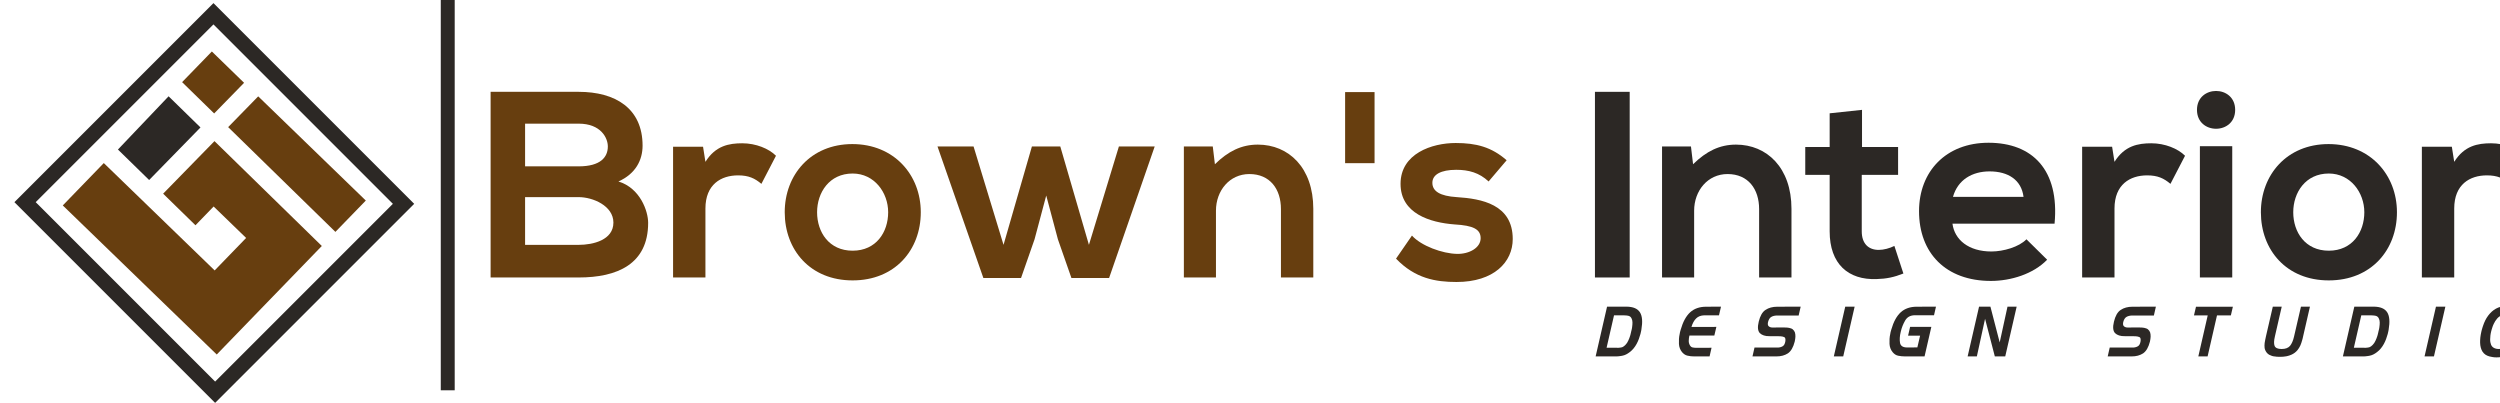
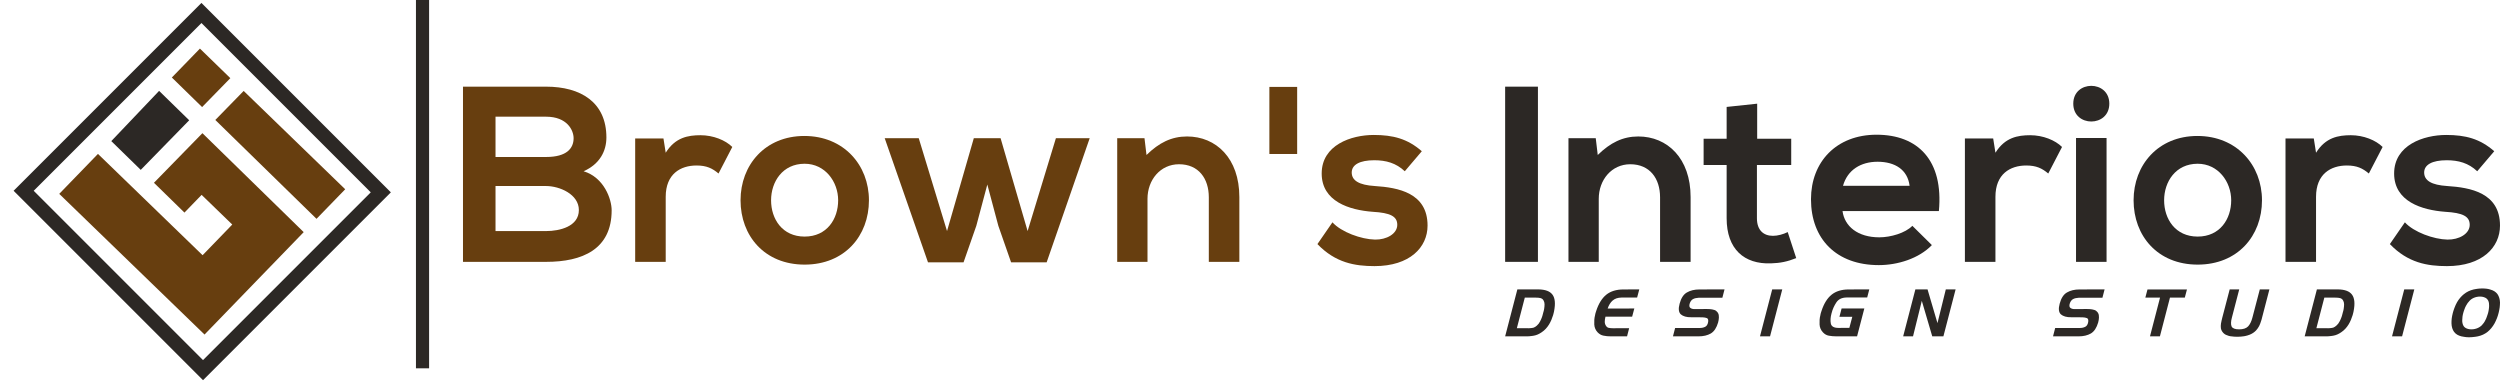
- <svg xmlns="http://www.w3.org/2000/svg" version="1.1" id="svg2" width="912" height="146.969" viewBox="0 0 912 146.969">
+ <svg xmlns="http://www.w3.org/2000/svg" version="1.1" id="svg2" width="966.414" height="146.969" viewBox="0 0 966.414 146.969">
  <defs id="defs6">
    <clipPath clipPathUnits="userSpaceOnUse" id="clipPath18">
      <path d="M 0,1080 H 1367.154 V 0 H 0 Z" id="path16" />
    </clipPath>
  </defs>
  <g id="g8" transform="matrix(1.333333,0,0,-1.333333,-428.2296,798.4426)">
    <g id="g12">
      <g id="g14" clip-path="url(#clipPath18)">
        <g id="g20" transform="translate(464.8359,531.8389)">
          <path d="m 0,0 h 14.658 c 3.919,0 9.506,1.306 9.506,6.095 0,4.572 -5.587,6.966 -9.506,6.966 H 0 Z m 0,21.479 h 14.658 c 6.023,0 7.982,2.54 7.982,5.442 0,2.322 -1.887,6.241 -7.982,6.241 H 0 Z m 32.146,5.66 c 0,-3.918 -1.886,-7.692 -6.604,-9.796 5.951,-1.815 8.128,-8.128 8.128,-11.321 0,-11.32 -8.49,-14.948 -19.012,-14.948 H -9.433 v 50.795 h 24.091 c 10.014,0 17.488,-4.498 17.488,-14.73" style="fill:#673e0f;fill-opacity:1;fill-rule:nonzero;stroke:none" id="path22" />
        </g>
        <g id="g24" transform="translate(513.5254,558.6875)">
          <path d="M 0,0 0.653,-4.136 C 3.41,0.29 7.111,0.943 10.74,0.943 c 3.7,0 7.256,-1.451 9.215,-3.41 l -3.991,-7.692 c -1.814,1.524 -3.483,2.322 -6.385,2.322 -4.644,0 -8.926,-2.468 -8.926,-9.071 V -35.774 H -8.2 V 0 Z" style="fill:#673e0f;fill-opacity:1;fill-rule:nonzero;stroke:none" id="path26" />
        </g>
        <g id="g28" transform="translate(544.7266,540.7637)">
          <path d="m 0,0 c 0,-5.442 3.266,-10.522 9.724,-10.522 6.458,0 9.723,5.08 9.723,10.522 0,5.37 -3.773,10.594 -9.723,10.594 C 3.338,10.594 0,5.37 0,0 m 28.373,0 c 0,-10.305 -7.039,-18.649 -18.649,-18.649 -11.611,0 -18.577,8.344 -18.577,18.649 0,10.232 7.111,18.649 18.504,18.649 11.392,0 18.722,-8.417 18.722,-18.649" style="fill:#673e0f;fill-opacity:1;fill-rule:nonzero;stroke:none" id="path30" />
        </g>
        <g id="g32" transform="translate(611.2671,558.7603)">
          <path d="M 0,0 7.836,-26.921 16.037,0 h 9.796 L 13.352,-35.993 H 3.047 l -3.7,10.595 -3.193,11.973 -3.193,-11.973 -3.701,-10.595 H -21.044 L -33.598,0 h 9.869 l 8.2,-26.921 L -7.765,0 Z" style="fill:#673e0f;fill-opacity:1;fill-rule:nonzero;stroke:none" id="path34" />
        </g>
        <g id="g36" transform="translate(671.6377,522.9131)">
          <path d="m 0,0 v 18.721 c 0,5.443 -2.975,9.579 -8.635,9.579 -5.442,0 -9.143,-4.571 -9.143,-10.014 V 0 h -8.781 v 35.847 h 7.91 l 0.581,-4.862 c 3.628,3.556 7.256,5.369 11.755,5.369 8.417,0 15.166,-6.312 15.166,-17.56 L 8.853,0 Z" style="fill:#673e0f;fill-opacity:1;fill-rule:nonzero;stroke:none" id="path38" />
        </g>
        <path d="m 697.251,554.188 h -8.055 v 19.448 h 8.055 z" style="fill:#673e0f;fill-opacity:1;fill-rule:nonzero;stroke:none" id="path40" />
        <g id="g42" transform="translate(728.4531,549.1816)">
          <path d="m 0,0 c -2.54,2.395 -5.442,3.192 -8.853,3.192 -4.209,0 -6.531,-1.305 -6.531,-3.555 0,-2.323 2.105,-3.628 6.676,-3.919 6.749,-0.435 15.311,-1.959 15.311,-11.465 0,-6.313 -5.151,-11.756 -15.383,-11.756 -5.66,0 -11.321,0.943 -16.545,6.387 l 4.354,6.312 c 2.539,-2.83 8.345,-4.934 12.336,-5.007 3.338,-0.072 6.458,1.669 6.458,4.282 0,2.466 -2.032,3.483 -7.111,3.773 -6.749,0.508 -14.803,2.976 -14.803,11.103 0,8.272 8.562,11.175 15.093,11.175 5.588,0 9.796,-1.089 13.933,-4.717 z" style="fill:#673e0f;fill-opacity:1;fill-rule:nonzero;stroke:none" id="path44" />
        </g>
        <path d="m 757.549,573.708 h 9.506 v -50.795 h -9.506 z" style="fill:#2c2825;fill-opacity:1;fill-rule:nonzero;stroke:none" id="path46" />
        <g id="g48" transform="translate(802.4668,522.9131)">
          <path d="m 0,0 v 18.721 c 0,5.443 -2.975,9.579 -8.636,9.579 -5.442,0 -9.142,-4.571 -9.142,-10.014 V 0 h -8.781 v 35.847 h 7.91 l 0.58,-4.862 c 3.628,3.556 7.257,5.369 11.756,5.369 8.417,0 15.166,-6.312 15.166,-17.56 L 8.853,0 Z" style="fill:#2c2825;fill-opacity:1;fill-rule:nonzero;stroke:none" id="path50" />
        </g>
        <g id="g52" transform="translate(830.6206,568.7739)">
          <path d="m 0,0 v -10.159 h 9.869 v -7.619 h -9.942 v -15.457 c 0,-3.411 1.887,-5.08 4.644,-5.08 1.379,0 2.975,0.437 4.282,1.089 l 2.467,-7.547 c -2.54,-1.016 -4.644,-1.45 -7.329,-1.523 -7.764,-0.29 -12.844,4.135 -12.844,13.061 v 15.457 h -6.676 v 7.619 h 6.676 v 9.216 z" style="fill:#2c2825;fill-opacity:1;fill-rule:nonzero;stroke:none" id="path54" />
        </g>
        <g id="g56" transform="translate(874.8101,544.9727)">
          <path d="m 0,0 c -0.58,4.644 -4.208,6.966 -9.288,6.966 -4.789,0 -8.708,-2.322 -10.014,-6.966 z m -19.447,-7.329 c 0.58,-4.426 4.426,-7.619 10.667,-7.619 3.265,0 7.547,1.233 9.579,3.338 l 5.659,-5.588 c -3.772,-3.918 -9.941,-5.805 -15.383,-5.805 -12.336,0 -19.665,7.619 -19.665,19.085 0,10.884 7.401,18.721 19.011,18.721 11.974,0 19.448,-7.402 18.07,-22.132 z" style="fill:#2c2825;fill-opacity:1;fill-rule:nonzero;stroke:none" id="path58" />
        </g>
        <g id="g60" transform="translate(899.0454,558.6875)">
          <path d="m 0,0 0.653,-4.136 c 2.758,4.426 6.459,5.079 10.087,5.079 3.7,0 7.256,-1.451 9.215,-3.41 l -3.991,-7.692 c -1.814,1.524 -3.483,2.322 -6.385,2.322 -4.644,0 -8.926,-2.468 -8.926,-9.071 V -35.774 H -8.2 V 0 Z" style="fill:#2c2825;fill-opacity:1;fill-rule:nonzero;stroke:none" id="path62" />
        </g>
        <path d="m 923.062,522.913 h 8.853 v 35.919 h -8.853 z m 9.652,45.861 c 0,-6.894 -10.449,-6.894 -10.449,0 0,6.893 10.449,6.893 10.449,0" style="fill:#2c2825;fill-opacity:1;fill-rule:nonzero;stroke:none" id="path64" />
        <g id="g66" transform="translate(948.604,540.7637)">
          <path d="m 0,0 c 0,-5.442 3.266,-10.522 9.724,-10.522 6.458,0 9.724,5.08 9.724,10.522 0,5.37 -3.774,10.594 -9.724,10.594 C 3.338,10.594 0,5.37 0,0 m 28.373,0 c 0,-10.305 -7.039,-18.649 -18.649,-18.649 -11.611,0 -18.577,8.344 -18.577,18.649 0,10.232 7.111,18.649 18.504,18.649 11.392,0 18.722,-8.417 18.722,-18.649" style="fill:#2c2825;fill-opacity:1;fill-rule:nonzero;stroke:none" id="path68" />
        </g>
        <g id="g70" transform="translate(991.9951,558.6875)">
          <path d="M 0,0 0.653,-4.136 C 3.41,0.29 7.112,0.943 10.74,0.943 c 3.7,0 7.256,-1.451 9.215,-3.41 l -3.991,-7.692 c -1.814,1.524 -3.483,2.322 -6.385,2.322 -4.644,0 -8.926,-2.468 -8.926,-9.071 V -35.774 H -8.2 V 0 Z" style="fill:#2c2825;fill-opacity:1;fill-rule:nonzero;stroke:none" id="path72" />
        </g>
+         <g id="g74" transform="translate(1039.379,549.1816)">
+           <path d="m 0,0 c -2.54,2.395 -5.442,3.192 -8.853,3.192 -4.209,0 -6.531,-1.305 -6.531,-3.555 0,-2.323 2.105,-3.628 6.676,-3.919 6.748,-0.435 15.312,-1.959 15.312,-11.465 0,-6.313 -5.153,-11.756 -15.384,-11.756 -5.66,0 -11.321,0.943 -16.545,6.387 l 4.353,6.312 c 2.54,-2.83 8.345,-4.934 12.336,-5.007 3.339,-0.072 6.459,1.669 6.459,4.282 0,2.466 -2.032,3.483 -7.111,3.773 -6.749,0.508 -14.804,2.976 -14.804,11.103 0,8.272 8.564,11.175 15.094,11.175 5.588,0 9.796,-1.089 13.933,-4.717 z" style="fill:#2c2825;fill-opacity:1;fill-rule:nonzero;stroke:none" id="path76" />
+         </g>
        <path d="m 445.578,598.832 h -3.811 V 492.048 h 3.811 z" style="fill:#2c2825;fill-opacity:1;fill-rule:nonzero;stroke:none" id="path78" />
        <g id="g80" transform="translate(412.9365,535.3877)">
          <path d="m 0,0 8.321,8.573 -29.44,28.507 -8.222,-8.417 z" style="fill:#673e0f;fill-opacity:1;fill-rule:nonzero;stroke:none" id="path82" />
        </g>
        <g id="g84" transform="translate(367.2998,572.4849)">
          <path d="m 0,0 -13.861,-14.563 8.538,-8.341 14.048,14.381 z" style="fill:#2c2825;fill-opacity:1;fill-rule:nonzero;stroke:none" id="path86" />
        </g>
        <g id="g88" transform="translate(365.8066,545.8398)">
          <path d="m 0,0 1.116,-1.09 7.729,-7.551 4.972,5.136 8.887,-8.605 -8.605,-8.888 -8.326,8.062 -0.561,0.543 -9.323,9.028 -2.464,2.386 -1.917,1.856 -7.743,7.498 -11.222,-11.589 7.744,-7.498 1.917,-1.856 1.642,-1.59 L 14.665,-44 43.416,-14.308 14.048,14.381 Z" style="fill:#673e0f;fill-opacity:1;fill-rule:nonzero;stroke:none" id="path90" />
        </g>
        <g id="g92" transform="translate(387.9546,576.1743)">
          <path d="m 0,0 -8.818,8.572 -8.141,-8.387 8.77,-8.568 z" style="fill:#673e0f;fill-opacity:1;fill-rule:nonzero;stroke:none" id="path94" />
        </g>
        <g id="g96" transform="translate(428.666,543.0654)">
          <path d="M 0,0 -48.634,-48.635 -97.725,0.456 -49.09,49.09 Z M -49.09,54.916 -103.55,0.456 -48.634,-54.46 5.826,0 Z" style="fill:#2c2825;fill-opacity:1;fill-rule:nonzero;stroke:none" id="path98" />
        </g>
        <g id="g100" transform="translate(327.2812,554.2559)">
          <path d="M 0,0 H -6.109" style="fill:#5c1916;fill-opacity:1;fill-rule:nonzero;stroke:none" id="path102" />
        </g>
-         <g transform="translate(89.58,0) scale(0.882,1)">
-           <g id="g104" transform="translate(763.2529,512.5596)">
-             <path d="m 0,0 -2.307,-8.874 h 3.23 C 0.935,-8.887 0.948,-8.893 0.96,-8.893 h 0.037 0.027 0.028 0.037 c 0.098,0 0.197,0.003 0.296,0.009 0.098,0.007 0.202,0.016 0.313,0.031 0.098,0 0.197,0.009 0.296,0.028 0.098,0.017 0.196,0.033 0.294,0.046 0.049,0.014 0.1,0.027 0.149,0.039 0.049,0.012 0.104,0.024 0.167,0.037 0.146,0.063 0.296,0.143 0.451,0.238 0.153,0.094 0.299,0.204 0.434,0.332 0.196,0.178 0.371,0.363 0.526,0.559 0.153,0.195 0.285,0.406 0.397,0.636 0.111,0.212 0.218,0.436 0.322,0.662 0.105,0.228 0.195,0.455 0.269,0.683 0.012,0.037 0.02,0.071 0.026,0.095 0.007,0.024 0.015,0.058 0.029,0.095 0.024,0.064 0.046,0.125 0.064,0.189 0.019,0.064 0.034,0.128 0.045,0.19 0.026,0.1 0.054,0.201 0.084,0.295 0.031,0.095 0.052,0.186 0.065,0.275 0.024,0.1 0.052,0.198 0.083,0.293 0.03,0.095 0.059,0.192 0.084,0.293 0.023,0.101 0.049,0.208 0.073,0.314 0.025,0.108 0.043,0.211 0.056,0.312 0.035,0.217 0.064,0.433 0.082,0.656 0.019,0.22 0.028,0.437 0.028,0.653 0,0.214 -0.028,0.415 -0.083,0.608 -0.056,0.189 -0.133,0.366 -0.231,0.531 -0.099,0.174 -0.221,0.315 -0.369,0.415 -0.148,0.102 -0.314,0.178 -0.498,0.23 -0.185,0.036 -0.369,0.067 -0.555,0.094 -0.184,0.025 -0.38,0.036 -0.59,0.036 H 3.359 3.331 3.305 3.268 3.23 V 0 Z M 3.914,2.372 C 4.922,2.359 5.768,2.226 6.451,1.972 7.133,1.719 7.659,1.34 8.029,0.837 8.398,0.33 8.619,-0.317 8.693,-1.108 8.768,-1.898 8.699,-2.83 8.49,-3.904 8.478,-3.993 8.46,-4.085 8.435,-4.18 8.411,-4.273 8.386,-4.371 8.362,-4.476 8.349,-4.524 8.337,-4.576 8.325,-4.625 8.312,-4.677 8.3,-4.72 8.288,-4.759 8.274,-4.808 8.263,-4.86 8.25,-4.909 8.239,-4.961 8.226,-5.013 8.213,-5.062 8.066,-5.528 7.897,-5.992 7.707,-6.457 7.515,-6.918 7.285,-7.369 7.015,-7.812 6.743,-8.255 6.432,-8.664 6.082,-9.042 5.731,-9.424 5.328,-9.766 4.874,-10.068 4.503,-10.321 4.135,-10.529 3.765,-10.693 3.396,-10.858 3.027,-10.972 2.658,-11.036 2.535,-11.061 2.412,-11.081 2.288,-11.1 2.167,-11.121 2.043,-11.137 1.92,-11.148 1.673,-11.186 1.431,-11.213 1.19,-11.225 0.951,-11.237 0.702,-11.243 0.443,-11.243 H -5.704 L -2.16,2.372 Z" style="fill:#2c2825;fill-opacity:1;fill-rule:nonzero;stroke:none" id="path106" />
-           </g>
-           <g id="g108" transform="translate(789.832,512.334)">
-             <path d="m 0,0 c -0.419,-0.141 -0.788,-0.349 -1.107,-0.626 -0.321,-0.278 -0.601,-0.61 -0.84,-0.995 -0.24,-0.388 -0.447,-0.834 -0.619,-1.337 L 5.169,-2.94 4.54,-5.309 h -7.733 c -0.062,-0.241 -0.112,-0.479 -0.147,-0.712 -0.037,-0.235 -0.056,-0.458 -0.056,-0.674 -0.013,-0.226 0.01,-0.443 0.065,-0.644 0.055,-0.202 0.138,-0.39 0.249,-0.568 0.099,-0.165 0.214,-0.305 0.351,-0.418 0.135,-0.113 0.294,-0.19 0.48,-0.229 0.184,-0.037 0.377,-0.064 0.581,-0.083 0.203,-0.021 0.402,-0.03 0.6,-0.03 h 0.036 0.037 0.028 0.028 0.036 l 4.577,0.019 -0.609,-2.37 h -4.705 c -0.382,0 -0.752,0.015 -1.108,0.049 -0.357,0.031 -0.702,0.082 -1.034,0.158 -0.332,0.065 -0.636,0.178 -0.913,0.343 -0.278,0.164 -0.539,0.372 -0.784,0.625 -0.284,0.303 -0.508,0.645 -0.675,1.027 -0.166,0.378 -0.261,0.787 -0.285,1.23 -0.025,0.442 -0.022,0.894 0.009,1.355 0.03,0.464 0.107,0.928 0.23,1.395 0.012,0.049 0.021,0.101 0.029,0.152 0.006,0.049 0.014,0.102 0.026,0.151 0.012,0.039 0.025,0.082 0.037,0.134 0.012,0.048 0.026,0.1 0.038,0.149 0.011,0.052 0.028,0.101 0.046,0.144 0.017,0.045 0.034,0.091 0.046,0.143 0.012,0.049 0.028,0.098 0.046,0.141 0.019,0.046 0.034,0.092 0.046,0.143 0.345,1.075 0.763,2.006 1.255,2.796 0.492,0.791 1.052,1.439 1.679,1.945 0.629,0.503 1.353,0.882 2.178,1.135 0.825,0.254 1.741,0.382 2.751,0.382 L 6.608,2.598 5.98,0.226 H 1.402 C 0.885,0.214 0.419,0.137 0,0" style="fill:#2c2825;fill-opacity:1;fill-rule:nonzero;stroke:none" id="path110" />
-           </g>
-           <g id="g112" transform="translate(813.6411,512.5049)">
-             <path d="m 0,0 c -0.308,-0.013 -0.6,-0.052 -0.876,-0.116 -0.277,-0.062 -0.533,-0.155 -0.767,-0.284 -0.233,-0.125 -0.431,-0.305 -0.59,-0.54 -0.161,-0.233 -0.29,-0.523 -0.388,-0.862 -0.062,-0.265 -0.077,-0.494 -0.046,-0.683 0.031,-0.19 0.12,-0.342 0.268,-0.455 0.147,-0.113 0.316,-0.199 0.507,-0.256 0.191,-0.059 0.403,-0.086 0.637,-0.086 l 3.71,0.018 C 2.517,-3.275 2.581,-3.282 2.649,-3.282 H 2.861 2.972 3.083 C 3.12,-3.294 3.156,-3.3 3.193,-3.3 H 3.304 C 3.512,-3.313 3.719,-3.337 3.922,-3.377 4.126,-3.413 4.325,-3.465 4.522,-3.529 4.707,-3.578 4.879,-3.66 5.04,-3.773 5.199,-3.89 5.34,-4.021 5.463,-4.174 5.575,-4.311 5.664,-4.467 5.73,-4.638 5.799,-4.809 5.839,-4.988 5.851,-5.178 5.876,-5.379 5.885,-5.577 5.879,-5.776 5.872,-5.972 5.851,-6.176 5.813,-6.393 5.802,-6.43 5.793,-6.463 5.787,-6.496 5.779,-6.527 5.776,-6.555 5.776,-6.582 5.776,-6.618 5.773,-6.652 5.768,-6.686 5.762,-6.717 5.753,-6.744 5.741,-6.771 5.728,-6.796 5.719,-6.823 5.713,-6.856 5.707,-6.888 5.704,-6.915 5.704,-6.942 5.69,-6.979 5.682,-7.016 5.675,-7.046 5.669,-7.076 5.667,-7.107 5.667,-7.132 5.432,-7.929 5.141,-8.591 4.79,-9.122 4.439,-9.653 4.023,-10.063 3.543,-10.355 3.052,-10.633 2.511,-10.841 1.919,-10.981 1.33,-11.118 0.684,-11.188 -0.018,-11.188 h -7.42 l 0.627,2.426 h 6.978 c 0.307,-0.011 0.6,0.006 0.876,0.058 0.276,0.049 0.538,0.132 0.785,0.245 0.246,0.104 0.448,0.277 0.609,0.522 0.159,0.247 0.27,0.558 0.331,0.94 0.037,0.29 0.028,0.528 -0.027,0.711 -0.055,0.183 -0.169,0.311 -0.342,0.388 -0.16,0.064 -0.347,0.113 -0.563,0.153 -0.215,0.036 -0.445,0.06 -0.692,0.076 l -3.267,0.018 c -0.688,-0.012 -1.285,0.052 -1.791,0.199 -0.503,0.146 -0.916,0.356 -1.236,0.635 -0.319,0.29 -0.511,0.696 -0.572,1.214 -0.062,0.516 0.012,1.155 0.222,1.915 0.209,0.784 0.488,1.447 0.839,1.99 0.351,0.544 0.773,0.956 1.265,1.233 0.491,0.29 1.04,0.51 1.643,0.653 0.603,0.147 1.261,0.22 1.974,0.22 L 7.512,2.427 6.885,0 Z" style="fill:#2c2825;fill-opacity:1;fill-rule:nonzero;stroke:none" id="path114" />
-           </g>
-           <g id="g116" transform="translate(831.4346,501.3164)">
-             <path d="M 0,0 3.543,13.615 H 6.46 L 2.917,0 Z" style="fill:#2c2825;fill-opacity:1;fill-rule:nonzero;stroke:none" id="path118" />
-           </g>
-           <g id="g120" transform="translate(855.0967,509.3936)">
-             <path d="M 0,0 H 6.589 L 4.485,-8.077 h -5.999 c -0.382,0 -0.757,0.014 -1.126,0.049 -0.369,0.03 -0.719,0.076 -1.052,0.14 -0.345,0.064 -0.659,0.177 -0.941,0.342 -0.284,0.165 -0.548,0.378 -0.793,0.644 -0.284,0.302 -0.508,0.644 -0.675,1.026 -0.166,0.378 -0.261,0.787 -0.285,1.23 -0.025,0.443 -0.022,0.894 0.009,1.355 0.03,0.465 0.107,0.929 0.231,1.395 0.011,0.049 0.02,0.101 0.027,0.153 0.007,0.049 0.015,0.101 0.027,0.15 0.012,0.039 0.026,0.082 0.037,0.134 0.013,0.049 0.026,0.101 0.037,0.149 0.013,0.052 0.029,0.101 0.047,0.144 0.017,0.046 0.034,0.092 0.046,0.144 0.011,0.048 0.028,0.097 0.046,0.14 0.019,0.046 0.034,0.092 0.046,0.144 0.345,1.074 0.764,2.006 1.255,2.796 0.492,0.791 1.052,1.438 1.679,1.945 0.628,0.503 1.354,0.882 2.178,1.135 0.825,0.254 1.742,0.382 2.75,0.382 l 6,0.018 -0.609,-2.35 h -6 C 0.744,3.172 0.164,3.05 -0.324,2.815 -0.81,2.583 -1.212,2.226 -1.532,1.746 -1.839,1.276 -2.111,0.785 -2.345,0.266 -2.578,-0.253 -2.762,-0.79 -2.899,-1.346 -2.911,-1.358 -2.917,-1.37 -2.917,-1.383 v -0.021 c -0.16,-0.58 -0.255,-1.117 -0.285,-1.612 -0.031,-0.491 -0.005,-0.946 0.082,-1.365 0.086,-0.415 0.315,-0.729 0.683,-0.936 0.37,-0.211 0.886,-0.315 1.551,-0.315 l 3.137,0.019 0.85,3.205 h -3.729 z" style="fill:#2c2825;fill-opacity:1;fill-rule:nonzero;stroke:none" id="path122" />
-           </g>
-           <g id="g124" transform="translate(880.0127,514.9316)">
-             <path d="M 0,0 2.879,-9.784 5.298,0 H 8.141 L 4.597,-13.615 H 1.367 L -1.661,-3.318 -4.208,-13.615 H -7.069 L -3.526,0 Z" style="fill:#2c2825;fill-opacity:1;fill-rule:nonzero;stroke:none" id="path126" />
-           </g>
-           <g id="g128" transform="translate(923.8306,512.5049)">
-             <path d="m 0,0 c -0.308,-0.013 -0.6,-0.052 -0.876,-0.116 -0.277,-0.062 -0.533,-0.155 -0.767,-0.284 -0.233,-0.125 -0.431,-0.305 -0.59,-0.54 -0.161,-0.233 -0.29,-0.523 -0.388,-0.862 -0.062,-0.265 -0.077,-0.494 -0.046,-0.683 0.031,-0.19 0.121,-0.342 0.268,-0.455 0.147,-0.113 0.316,-0.199 0.508,-0.256 0.19,-0.059 0.402,-0.086 0.636,-0.086 l 3.71,0.018 c 0.062,-0.011 0.126,-0.018 0.194,-0.018 h 0.213 0.11 0.111 C 3.12,-3.294 3.156,-3.3 3.193,-3.3 H 3.304 C 3.512,-3.313 3.719,-3.337 3.922,-3.377 4.126,-3.413 4.325,-3.465 4.522,-3.529 4.707,-3.578 4.879,-3.66 5.04,-3.773 5.199,-3.89 5.34,-4.021 5.463,-4.174 5.575,-4.311 5.664,-4.467 5.73,-4.638 5.799,-4.809 5.839,-4.988 5.851,-5.178 5.876,-5.379 5.885,-5.577 5.879,-5.776 5.872,-5.972 5.851,-6.176 5.814,-6.393 5.802,-6.43 5.793,-6.463 5.787,-6.496 5.78,-6.527 5.777,-6.555 5.777,-6.582 5.777,-6.618 5.773,-6.652 5.768,-6.686 5.762,-6.717 5.753,-6.744 5.741,-6.771 5.728,-6.796 5.719,-6.823 5.713,-6.856 5.707,-6.888 5.704,-6.915 5.704,-6.942 5.69,-6.979 5.682,-7.016 5.676,-7.046 5.669,-7.076 5.667,-7.107 5.667,-7.132 5.432,-7.929 5.141,-8.591 4.79,-9.122 4.439,-9.653 4.023,-10.063 3.543,-10.355 3.052,-10.633 2.511,-10.841 1.919,-10.981 1.33,-11.118 0.684,-11.188 -0.018,-11.188 h -7.419 l 0.626,2.426 h 6.978 c 0.307,-0.011 0.6,0.006 0.876,0.058 0.276,0.049 0.538,0.132 0.785,0.245 0.246,0.104 0.448,0.277 0.609,0.522 0.159,0.247 0.27,0.558 0.331,0.94 0.037,0.29 0.028,0.528 -0.027,0.711 -0.055,0.183 -0.169,0.311 -0.342,0.388 -0.16,0.064 -0.347,0.113 -0.563,0.153 -0.215,0.036 -0.445,0.06 -0.692,0.076 l -3.267,0.018 c -0.688,-0.012 -1.285,0.052 -1.791,0.199 -0.503,0.146 -0.916,0.356 -1.235,0.635 -0.32,0.29 -0.512,0.696 -0.573,1.214 -0.062,0.516 0.012,1.155 0.222,1.915 0.209,0.784 0.489,1.447 0.839,1.99 0.351,0.544 0.773,0.956 1.265,1.233 0.491,0.29 1.04,0.51 1.643,0.653 0.603,0.147 1.261,0.22 1.974,0.22 L 7.512,2.427 6.885,0 Z" style="fill:#2c2825;fill-opacity:1;fill-rule:nonzero;stroke:none" id="path130" />
-           </g>
-           <g id="g132" transform="translate(943.1558,512.541)">
-             <path d="M 0,0 0.627,2.372 H 12.07 L 11.443,0 H 7.142 L 4.227,-11.225 H 1.348 L 4.264,0 Z" style="fill:#2c2825;fill-opacity:1;fill-rule:nonzero;stroke:none" id="path134" />
-           </g>
-           <g id="g136" transform="translate(968.2578,506.7773)">
-             <path d="M 0,0 C -0.159,-0.583 -0.245,-1.083 -0.257,-1.508 -0.271,-1.932 -0.216,-2.289 -0.093,-2.579 0.031,-2.857 0.274,-3.067 0.638,-3.214 1,-3.36 1.482,-3.431 2.086,-3.431 c 0.603,0 1.12,0.071 1.551,0.217 0.43,0.147 0.782,0.357 1.051,0.635 0.271,0.29 0.51,0.647 0.72,1.071 0.209,0.425 0.388,0.919 0.536,1.49 l 2.141,8.172 h 2.788 L 8.73,-0.076 C 8.706,-0.164 8.684,-0.25 8.666,-0.332 8.648,-0.415 8.626,-0.494 8.603,-0.567 8.577,-0.656 8.552,-0.738 8.528,-0.814 8.503,-0.891 8.479,-0.968 8.454,-1.044 8.38,-1.282 8.298,-1.523 8.204,-1.765 8.112,-2.002 8.011,-2.237 7.899,-2.467 7.777,-2.692 7.643,-2.915 7.494,-3.129 7.347,-3.343 7.181,-3.553 6.996,-3.755 6.725,-4.032 6.437,-4.273 6.129,-4.475 5.821,-4.677 5.488,-4.848 5.132,-4.988 4.898,-5.076 4.667,-5.156 4.439,-5.223 4.212,-5.293 3.987,-5.348 3.767,-5.385 3.655,-5.412 3.542,-5.431 3.425,-5.442 3.307,-5.455 3.194,-5.467 3.083,-5.479 2.947,-5.504 2.815,-5.522 2.687,-5.528 2.557,-5.534 2.425,-5.544 2.289,-5.556 H 2.095 c -0.067,0 -0.132,-0.006 -0.194,-0.018 H 1.718 1.533 1.348 1.163 C 1.103,-5.562 1.04,-5.556 0.979,-5.556 H 0.795 c -0.123,0.012 -0.247,0.022 -0.37,0.028 -0.123,0.006 -0.247,0.024 -0.368,0.049 -0.333,0.012 -0.65,0.061 -0.952,0.149 -0.301,0.089 -0.594,0.198 -0.876,0.324 -0.271,0.14 -0.508,0.315 -0.71,0.522 -0.204,0.208 -0.373,0.452 -0.508,0.729 -0.099,0.202 -0.167,0.412 -0.204,0.626 -0.037,0.214 -0.049,0.437 -0.037,0.662 0,0.23 0.019,0.465 0.056,0.702 0.037,0.242 0.086,0.483 0.148,0.721 0.011,0.076 0.028,0.153 0.046,0.23 0.019,0.076 0.04,0.158 0.065,0.247 0.012,0.036 0.02,0.073 0.026,0.113 0.006,0.036 0.017,0.082 0.029,0.131 0.011,0.04 0.02,0.076 0.028,0.116 0.006,0.036 0.015,0.073 0.026,0.112 l 2.161,8.249 h 2.768 z" style="fill:#2c2825;fill-opacity:1;fill-rule:nonzero;stroke:none" id="path138" />
-           </g>
-           <g id="g140" transform="translate(995.0576,512.5596)">
-             <path d="M 0,0 -2.308,-8.874 H 0.923 C 0.935,-8.887 0.948,-8.893 0.96,-8.893 h 0.037 0.026 0.029 0.037 c 0.098,0 0.196,0.003 0.296,0.009 0.097,0.007 0.202,0.016 0.313,0.031 0.098,0 0.197,0.009 0.296,0.028 0.098,0.017 0.196,0.033 0.294,0.046 0.049,0.014 0.1,0.027 0.149,0.039 0.048,0.012 0.104,0.024 0.167,0.037 0.146,0.063 0.296,0.143 0.451,0.238 0.153,0.094 0.299,0.204 0.433,0.332 0.197,0.178 0.372,0.363 0.527,0.559 0.153,0.195 0.285,0.406 0.396,0.636 0.111,0.212 0.219,0.436 0.322,0.662 0.106,0.228 0.196,0.455 0.27,0.683 0.012,0.037 0.02,0.071 0.026,0.095 0.006,0.024 0.015,0.058 0.029,0.095 0.023,0.064 0.046,0.125 0.063,0.189 0.02,0.064 0.034,0.128 0.047,0.19 0.024,0.1 0.053,0.201 0.083,0.295 0.031,0.095 0.052,0.186 0.065,0.275 0.024,0.1 0.052,0.198 0.083,0.293 0.03,0.095 0.058,0.192 0.083,0.293 0.024,0.101 0.049,0.208 0.074,0.314 0.025,0.108 0.043,0.211 0.055,0.312 0.036,0.217 0.065,0.433 0.082,0.656 0.02,0.22 0.029,0.437 0.029,0.653 0,0.214 -0.029,0.415 -0.083,0.608 -0.055,0.189 -0.133,0.366 -0.231,0.531 -0.099,0.174 -0.221,0.315 -0.37,0.415 -0.146,0.102 -0.313,0.178 -0.497,0.23 -0.185,0.036 -0.369,0.067 -0.555,0.094 -0.184,0.025 -0.38,0.036 -0.59,0.036 H 3.359 3.331 3.305 3.268 3.23 V 0 Z M 3.913,2.372 C 4.923,2.359 5.768,2.226 6.451,1.972 7.133,1.719 7.659,1.34 8.029,0.837 8.397,0.33 8.619,-0.317 8.693,-1.108 8.768,-1.898 8.699,-2.83 8.489,-3.904 8.478,-3.993 8.46,-4.085 8.435,-4.18 8.411,-4.273 8.386,-4.371 8.362,-4.476 8.349,-4.524 8.337,-4.576 8.325,-4.625 8.312,-4.677 8.3,-4.72 8.288,-4.759 8.274,-4.808 8.263,-4.86 8.25,-4.909 8.238,-4.961 8.226,-5.013 8.213,-5.062 8.066,-5.528 7.896,-5.992 7.707,-6.457 7.515,-6.918 7.285,-7.369 7.015,-7.812 6.742,-8.255 6.432,-8.664 6.081,-9.042 5.73,-9.424 5.328,-9.766 4.873,-10.068 4.503,-10.321 4.135,-10.529 3.765,-10.693 3.396,-10.858 3.026,-10.972 2.658,-11.036 2.535,-11.061 2.411,-11.081 2.288,-11.1 2.166,-11.121 2.043,-11.137 1.92,-11.148 1.673,-11.186 1.431,-11.213 1.19,-11.225 0.951,-11.237 0.701,-11.243 0.442,-11.243 H -5.704 L -2.16,2.372 Z" style="fill:#2c2825;fill-opacity:1;fill-rule:nonzero;stroke:none" id="path142" />
-           </g>
-           <g id="g144" transform="translate(1014.679,501.3164)">
-             <path d="M 0,0 3.543,13.615 H 6.46 L 2.916,0 Z" style="fill:#2c2825;fill-opacity:1;fill-rule:nonzero;stroke:none" id="path146" />
-           </g>
-           <g id="g148" transform="translate(1035.987,509.9072)">
-             <path d="m 0,0 c -0.043,-0.089 -0.083,-0.172 -0.12,-0.248 -0.037,-0.088 -0.071,-0.177 -0.102,-0.266 -0.031,-0.088 -0.065,-0.176 -0.1,-0.265 -0.063,-0.164 -0.12,-0.332 -0.176,-0.5 -0.057,-0.171 -0.108,-0.346 -0.157,-0.523 -0.049,-0.177 -0.092,-0.353 -0.129,-0.531 -0.037,-0.177 -0.069,-0.354 -0.093,-0.531 -0.012,-0.165 -0.025,-0.332 -0.037,-0.504 -0.012,-0.171 -0.025,-0.338 -0.037,-0.5 -0.012,-0.293 0.006,-0.565 0.055,-0.816 0.049,-0.253 0.124,-0.488 0.223,-0.702 0.098,-0.217 0.236,-0.402 0.414,-0.561 0.179,-0.156 0.397,-0.287 0.655,-0.388 0.099,-0.037 0.202,-0.07 0.305,-0.095 0.105,-0.024 0.213,-0.049 0.322,-0.076 0.1,-0.013 0.207,-0.024 0.325,-0.037 0.116,-0.012 0.236,-0.018 0.359,-0.018 0.111,0 0.228,0.006 0.351,0.018 0.123,0.013 0.247,0.024 0.37,0.037 0.06,0.012 0.119,0.027 0.175,0.04 0.055,0.012 0.113,0.025 0.175,0.036 0.061,0.013 0.119,0.028 0.176,0.049 0.055,0.019 0.112,0.033 0.175,0.046 0.308,0.101 0.593,0.232 0.857,0.388 0.265,0.159 0.508,0.344 0.73,0.561 0.209,0.214 0.402,0.449 0.581,0.702 0.178,0.251 0.336,0.523 0.471,0.816 0.086,0.162 0.166,0.329 0.241,0.5 0.072,0.172 0.135,0.339 0.183,0.504 0.062,0.177 0.123,0.354 0.185,0.531 0.06,0.178 0.117,0.354 0.166,0.531 0.049,0.177 0.09,0.352 0.121,0.523 0.029,0.168 0.058,0.336 0.083,0.5 0.024,0.177 0.046,0.351 0.064,0.522 0.017,0.171 0.028,0.339 0.028,0.504 C 6.851,0.537 6.834,0.809 6.793,1.062 6.748,1.312 6.679,1.547 6.58,1.761 6.469,1.978 6.325,2.167 6.146,2.332 5.968,2.497 5.75,2.622 5.491,2.71 5.392,2.747 5.291,2.783 5.187,2.814 5.081,2.845 4.98,2.869 4.882,2.881 4.759,2.906 4.639,2.921 4.522,2.927 4.405,2.934 4.291,2.939 4.181,2.939 4.058,2.939 3.938,2.934 3.82,2.927 3.704,2.921 3.59,2.906 3.479,2.881 3.356,2.869 3.233,2.845 3.109,2.814 2.986,2.783 2.87,2.747 2.759,2.71 2.451,2.609 2.169,2.479 1.911,2.322 1.652,2.164 1.417,1.978 1.209,1.761 1,1.547 0.803,1.312 0.618,1.062 0.434,0.809 0.268,0.537 0.12,0.247 L 0.138,0.265 C 0.089,0.177 0.043,0.088 0,0 m -1.561,2.579 c 0.345,0.403 0.714,0.764 1.109,1.081 0.394,0.315 0.823,0.586 1.292,0.815 0.468,0.226 0.972,0.403 1.514,0.531 0.196,0.037 0.393,0.073 0.589,0.113 0.198,0.036 0.4,0.07 0.61,0.095 C 3.75,5.238 3.949,5.257 4.152,5.271 4.356,5.284 4.556,5.29 4.753,5.29 4.962,5.29 5.167,5.287 5.371,5.281 5.574,5.274 5.787,5.257 6.009,5.232 6.217,5.208 6.417,5.177 6.607,5.138 6.799,5.101 6.986,5.049 7.17,4.984 7.639,4.859 8.044,4.686 8.389,4.466 8.733,4.243 9.023,3.975 9.256,3.66 9.478,3.343 9.653,2.979 9.782,2.567 9.911,2.158 9.982,1.706 9.995,1.212 9.995,0.985 9.985,0.751 9.967,0.51 9.948,0.271 9.927,0.024 9.902,-0.229 9.865,-0.482 9.822,-0.733 9.773,-0.986 9.725,-1.24 9.668,-1.493 9.606,-1.747 9.532,-2.024 9.457,-2.296 9.377,-2.562 9.296,-2.827 9.207,-3.087 9.109,-3.337 8.998,-3.603 8.888,-3.859 8.776,-4.106 8.665,-4.354 8.549,-4.589 8.426,-4.817 8.142,-5.324 7.828,-5.785 7.483,-6.2 7.139,-6.619 6.771,-6.985 6.377,-7.303 5.972,-7.617 5.534,-7.883 5.066,-8.1 4.599,-8.313 4.101,-8.478 3.571,-8.591 3.351,-8.628 3.135,-8.667 2.926,-8.704 2.716,-8.743 2.507,-8.768 2.299,-8.78 2.077,-8.805 1.854,-8.826 1.633,-8.838 1.411,-8.851 1.196,-8.856 0.988,-8.856 c -0.198,0 -0.387,0.005 -0.574,0.018 -0.184,0.012 -0.362,0.033 -0.534,0.058 -0.196,0.024 -0.382,0.057 -0.553,0.094 -0.174,0.037 -0.345,0.071 -0.517,0.095 -0.468,0.113 -0.881,0.278 -1.238,0.491 -0.356,0.217 -0.652,0.483 -0.885,0.797 -0.234,0.318 -0.415,0.684 -0.544,1.103 -0.129,0.415 -0.201,0.876 -0.212,1.383 -0.014,0.213 -0.011,0.442 0.008,0.683 0.018,0.238 0.04,0.491 0.064,0.757 0.025,0.254 0.068,0.513 0.13,0.778 0.062,0.266 0.123,0.532 0.185,0.797 0.036,0.138 0.073,0.272 0.11,0.398 0.038,0.125 0.081,0.258 0.13,0.399 0.037,0.125 0.08,0.254 0.129,0.388 0.048,0.131 0.098,0.263 0.147,0.388 0.1,0.265 0.203,0.518 0.314,0.759 0.111,0.239 0.228,0.468 0.351,0.682 v 0.02 c 0.282,0.493 0.597,0.941 0.94,1.347" style="fill:#2c2825;fill-opacity:1;fill-rule:nonzero;stroke:none" id="path150" />
-           </g>
+         <g id="g104" transform="translate(763.2529,512.5596)">
+           <path d="m 0,0 -2.307,-8.874 h 3.23 C 0.935,-8.887 0.948,-8.893 0.96,-8.893 h 0.037 0.027 0.028 0.037 c 0.098,0 0.197,0.003 0.296,0.009 0.098,0.007 0.202,0.016 0.313,0.031 0.098,0 0.197,0.009 0.296,0.028 0.098,0.017 0.196,0.033 0.294,0.046 0.049,0.014 0.1,0.027 0.149,0.039 0.049,0.012 0.104,0.024 0.167,0.037 0.146,0.063 0.296,0.143 0.451,0.238 0.153,0.094 0.299,0.204 0.434,0.332 0.196,0.178 0.371,0.363 0.526,0.559 0.153,0.195 0.285,0.406 0.397,0.636 0.111,0.212 0.218,0.436 0.322,0.662 0.105,0.228 0.195,0.455 0.269,0.683 0.012,0.037 0.02,0.071 0.026,0.095 0.007,0.024 0.015,0.058 0.029,0.095 0.024,0.064 0.046,0.125 0.064,0.189 0.019,0.064 0.034,0.128 0.045,0.19 0.026,0.1 0.054,0.201 0.084,0.295 0.031,0.095 0.052,0.186 0.065,0.275 0.024,0.1 0.052,0.198 0.083,0.293 0.03,0.095 0.059,0.192 0.084,0.293 0.023,0.101 0.049,0.208 0.073,0.314 0.025,0.108 0.043,0.211 0.056,0.312 0.035,0.217 0.064,0.433 0.082,0.656 0.019,0.22 0.028,0.437 0.028,0.653 0,0.214 -0.028,0.415 -0.083,0.608 -0.056,0.189 -0.133,0.366 -0.231,0.531 -0.099,0.174 -0.221,0.315 -0.369,0.415 -0.148,0.102 -0.314,0.178 -0.498,0.23 -0.185,0.036 -0.369,0.067 -0.555,0.094 -0.184,0.025 -0.38,0.036 -0.59,0.036 H 3.359 3.331 3.305 3.268 3.23 V 0 Z M 3.914,2.372 C 4.922,2.359 5.768,2.226 6.451,1.972 7.133,1.719 7.659,1.34 8.029,0.837 8.398,0.33 8.619,-0.317 8.693,-1.108 8.768,-1.898 8.699,-2.83 8.49,-3.904 8.478,-3.993 8.46,-4.085 8.435,-4.18 8.411,-4.273 8.386,-4.371 8.362,-4.476 8.349,-4.524 8.337,-4.576 8.325,-4.625 8.312,-4.677 8.3,-4.72 8.288,-4.759 8.274,-4.808 8.263,-4.86 8.25,-4.909 8.239,-4.961 8.226,-5.013 8.213,-5.062 8.066,-5.528 7.897,-5.992 7.707,-6.457 7.515,-6.918 7.285,-7.369 7.015,-7.812 6.743,-8.255 6.432,-8.664 6.082,-9.042 5.731,-9.424 5.328,-9.766 4.874,-10.068 4.503,-10.321 4.135,-10.529 3.765,-10.693 3.396,-10.858 3.027,-10.972 2.658,-11.036 2.535,-11.061 2.412,-11.081 2.288,-11.1 2.167,-11.121 2.043,-11.137 1.92,-11.148 1.673,-11.186 1.431,-11.213 1.19,-11.225 0.951,-11.237 0.702,-11.243 0.443,-11.243 H -5.704 L -2.16,2.372 Z" style="fill:#2c2825;fill-opacity:1;fill-rule:nonzero;stroke:none" id="path106" />
+         </g>
+         <g id="g108" transform="translate(789.832,512.334)">
+           <path d="m 0,0 c -0.419,-0.141 -0.788,-0.349 -1.107,-0.626 -0.321,-0.278 -0.601,-0.61 -0.84,-0.995 -0.24,-0.388 -0.447,-0.834 -0.619,-1.337 L 5.169,-2.94 4.54,-5.309 h -7.733 c -0.062,-0.241 -0.112,-0.479 -0.147,-0.712 -0.037,-0.235 -0.056,-0.458 -0.056,-0.674 -0.013,-0.226 0.01,-0.443 0.065,-0.644 0.055,-0.202 0.138,-0.39 0.249,-0.568 0.099,-0.165 0.214,-0.305 0.351,-0.418 0.135,-0.113 0.294,-0.19 0.48,-0.229 0.184,-0.037 0.377,-0.064 0.581,-0.083 0.203,-0.021 0.402,-0.03 0.6,-0.03 h 0.036 0.037 0.028 0.028 0.036 l 4.577,0.019 -0.609,-2.37 h -4.705 c -0.382,0 -0.752,0.015 -1.108,0.049 -0.357,0.031 -0.702,0.082 -1.034,0.158 -0.332,0.065 -0.636,0.178 -0.913,0.343 -0.278,0.164 -0.539,0.372 -0.784,0.625 -0.284,0.303 -0.508,0.645 -0.675,1.027 -0.166,0.378 -0.261,0.787 -0.285,1.23 -0.025,0.442 -0.022,0.894 0.009,1.355 0.03,0.464 0.107,0.928 0.23,1.395 0.012,0.049 0.021,0.101 0.029,0.152 0.006,0.049 0.014,0.102 0.026,0.151 0.012,0.039 0.025,0.082 0.037,0.134 0.012,0.048 0.026,0.1 0.038,0.149 0.011,0.052 0.028,0.101 0.046,0.144 0.017,0.045 0.034,0.091 0.046,0.143 0.012,0.049 0.028,0.098 0.046,0.141 0.019,0.046 0.034,0.092 0.046,0.143 0.345,1.075 0.763,2.006 1.255,2.796 0.492,0.791 1.052,1.439 1.679,1.945 0.629,0.503 1.353,0.882 2.178,1.135 0.825,0.254 1.741,0.382 2.751,0.382 L 6.608,2.598 5.98,0.226 H 1.402 C 0.885,0.214 0.419,0.137 0,0" style="fill:#2c2825;fill-opacity:1;fill-rule:nonzero;stroke:none" id="path110" />
+         </g>
+         <g id="g112" transform="translate(813.6411,512.5049)">
+           <path d="m 0,0 c -0.308,-0.013 -0.6,-0.052 -0.876,-0.116 -0.277,-0.062 -0.533,-0.155 -0.767,-0.284 -0.233,-0.125 -0.431,-0.305 -0.59,-0.54 -0.161,-0.233 -0.29,-0.523 -0.388,-0.862 -0.062,-0.265 -0.077,-0.494 -0.046,-0.683 0.031,-0.19 0.12,-0.342 0.268,-0.455 0.147,-0.113 0.316,-0.199 0.507,-0.256 0.191,-0.059 0.403,-0.086 0.637,-0.086 l 3.71,0.018 C 2.517,-3.275 2.581,-3.282 2.649,-3.282 H 2.861 2.972 3.083 C 3.12,-3.294 3.156,-3.3 3.193,-3.3 H 3.304 C 3.512,-3.313 3.719,-3.337 3.922,-3.377 4.126,-3.413 4.325,-3.465 4.522,-3.529 4.707,-3.578 4.879,-3.66 5.04,-3.773 5.199,-3.89 5.34,-4.021 5.463,-4.174 5.575,-4.311 5.664,-4.467 5.73,-4.638 5.799,-4.809 5.839,-4.988 5.851,-5.178 5.876,-5.379 5.885,-5.577 5.879,-5.776 5.872,-5.972 5.851,-6.176 5.813,-6.393 5.802,-6.43 5.793,-6.463 5.787,-6.496 5.779,-6.527 5.776,-6.555 5.776,-6.582 5.776,-6.618 5.773,-6.652 5.768,-6.686 5.762,-6.717 5.753,-6.744 5.741,-6.771 5.728,-6.796 5.719,-6.823 5.713,-6.856 5.707,-6.888 5.704,-6.915 5.704,-6.942 5.69,-6.979 5.682,-7.016 5.675,-7.046 5.669,-7.076 5.667,-7.107 5.667,-7.132 5.432,-7.929 5.141,-8.591 4.79,-9.122 4.439,-9.653 4.023,-10.063 3.543,-10.355 3.052,-10.633 2.511,-10.841 1.919,-10.981 1.33,-11.118 0.684,-11.188 -0.018,-11.188 h -7.42 l 0.627,2.426 h 6.978 c 0.307,-0.011 0.6,0.006 0.876,0.058 0.276,0.049 0.538,0.132 0.785,0.245 0.246,0.104 0.448,0.277 0.609,0.522 0.159,0.247 0.27,0.558 0.331,0.94 0.037,0.29 0.028,0.528 -0.027,0.711 -0.055,0.183 -0.169,0.311 -0.342,0.388 -0.16,0.064 -0.347,0.113 -0.563,0.153 -0.215,0.036 -0.445,0.06 -0.692,0.076 l -3.267,0.018 c -0.688,-0.012 -1.285,0.052 -1.791,0.199 -0.503,0.146 -0.916,0.356 -1.236,0.635 -0.319,0.29 -0.511,0.696 -0.572,1.214 -0.062,0.516 0.012,1.155 0.222,1.915 0.209,0.784 0.488,1.447 0.839,1.99 0.351,0.544 0.773,0.956 1.265,1.233 0.491,0.29 1.04,0.51 1.643,0.653 0.603,0.147 1.261,0.22 1.974,0.22 L 7.512,2.427 6.885,0 Z" style="fill:#2c2825;fill-opacity:1;fill-rule:nonzero;stroke:none" id="path114" />
+         </g>
+         <g id="g116" transform="translate(831.4346,501.3164)">
+           <path d="M 0,0 3.543,13.615 H 6.46 L 2.917,0 Z" style="fill:#2c2825;fill-opacity:1;fill-rule:nonzero;stroke:none" id="path118" />
+         </g>
+         <g id="g120" transform="translate(855.0967,509.3936)">
+           <path d="M 0,0 H 6.589 L 4.485,-8.077 h -5.999 c -0.382,0 -0.757,0.014 -1.126,0.049 -0.369,0.03 -0.719,0.076 -1.052,0.14 -0.345,0.064 -0.659,0.177 -0.941,0.342 -0.284,0.165 -0.548,0.378 -0.793,0.644 -0.284,0.302 -0.508,0.644 -0.675,1.026 -0.166,0.378 -0.261,0.787 -0.285,1.23 -0.025,0.443 -0.022,0.894 0.009,1.355 0.03,0.465 0.107,0.929 0.231,1.395 0.011,0.049 0.02,0.101 0.027,0.153 0.007,0.049 0.015,0.101 0.027,0.15 0.012,0.039 0.026,0.082 0.037,0.134 0.013,0.049 0.026,0.101 0.037,0.149 0.013,0.052 0.029,0.101 0.047,0.144 0.017,0.046 0.034,0.092 0.046,0.144 0.011,0.048 0.028,0.097 0.046,0.14 0.019,0.046 0.034,0.092 0.046,0.144 0.345,1.074 0.764,2.006 1.255,2.796 0.492,0.791 1.052,1.438 1.679,1.945 0.628,0.503 1.354,0.882 2.178,1.135 0.825,0.254 1.742,0.382 2.75,0.382 l 6,0.018 -0.609,-2.35 h -6 C 0.744,3.172 0.164,3.05 -0.324,2.815 -0.81,2.583 -1.212,2.226 -1.532,1.746 -1.839,1.276 -2.111,0.785 -2.345,0.266 -2.578,-0.253 -2.762,-0.79 -2.899,-1.346 -2.911,-1.358 -2.917,-1.37 -2.917,-1.383 v -0.021 c -0.16,-0.58 -0.255,-1.117 -0.285,-1.612 -0.031,-0.491 -0.005,-0.946 0.082,-1.365 0.086,-0.415 0.315,-0.729 0.683,-0.936 0.37,-0.211 0.886,-0.315 1.551,-0.315 l 3.137,0.019 0.85,3.205 h -3.729 z" style="fill:#2c2825;fill-opacity:1;fill-rule:nonzero;stroke:none" id="path122" />
+         </g>
+         <g id="g124" transform="translate(880.0127,514.9316)">
+           <path d="M 0,0 2.879,-9.784 5.298,0 H 8.141 L 4.597,-13.615 H 1.367 L -1.661,-3.318 -4.208,-13.615 H -7.069 L -3.526,0 Z" style="fill:#2c2825;fill-opacity:1;fill-rule:nonzero;stroke:none" id="path126" />
+         </g>
+         <g id="g128" transform="translate(923.8306,512.5049)">
+           <path d="m 0,0 c -0.308,-0.013 -0.6,-0.052 -0.876,-0.116 -0.277,-0.062 -0.533,-0.155 -0.767,-0.284 -0.233,-0.125 -0.431,-0.305 -0.59,-0.54 -0.161,-0.233 -0.29,-0.523 -0.388,-0.862 -0.062,-0.265 -0.077,-0.494 -0.046,-0.683 0.031,-0.19 0.121,-0.342 0.268,-0.455 0.147,-0.113 0.316,-0.199 0.508,-0.256 0.19,-0.059 0.402,-0.086 0.636,-0.086 l 3.71,0.018 c 0.062,-0.011 0.126,-0.018 0.194,-0.018 h 0.213 0.11 0.111 C 3.12,-3.294 3.156,-3.3 3.193,-3.3 H 3.304 C 3.512,-3.313 3.719,-3.337 3.922,-3.377 4.126,-3.413 4.325,-3.465 4.522,-3.529 4.707,-3.578 4.879,-3.66 5.04,-3.773 5.199,-3.89 5.34,-4.021 5.463,-4.174 5.575,-4.311 5.664,-4.467 5.73,-4.638 5.799,-4.809 5.839,-4.988 5.851,-5.178 5.876,-5.379 5.885,-5.577 5.879,-5.776 5.872,-5.972 5.851,-6.176 5.814,-6.393 5.802,-6.43 5.793,-6.463 5.787,-6.496 5.78,-6.527 5.777,-6.555 5.777,-6.582 5.777,-6.618 5.773,-6.652 5.768,-6.686 5.762,-6.717 5.753,-6.744 5.741,-6.771 5.728,-6.796 5.719,-6.823 5.713,-6.856 5.707,-6.888 5.704,-6.915 5.704,-6.942 5.69,-6.979 5.682,-7.016 5.676,-7.046 5.669,-7.076 5.667,-7.107 5.667,-7.132 5.432,-7.929 5.141,-8.591 4.79,-9.122 4.439,-9.653 4.023,-10.063 3.543,-10.355 3.052,-10.633 2.511,-10.841 1.919,-10.981 1.33,-11.118 0.684,-11.188 -0.018,-11.188 h -7.419 l 0.626,2.426 h 6.978 c 0.307,-0.011 0.6,0.006 0.876,0.058 0.276,0.049 0.538,0.132 0.785,0.245 0.246,0.104 0.448,0.277 0.609,0.522 0.159,0.247 0.27,0.558 0.331,0.94 0.037,0.29 0.028,0.528 -0.027,0.711 -0.055,0.183 -0.169,0.311 -0.342,0.388 -0.16,0.064 -0.347,0.113 -0.563,0.153 -0.215,0.036 -0.445,0.06 -0.692,0.076 l -3.267,0.018 c -0.688,-0.012 -1.285,0.052 -1.791,0.199 -0.503,0.146 -0.916,0.356 -1.235,0.635 -0.32,0.29 -0.512,0.696 -0.573,1.214 -0.062,0.516 0.012,1.155 0.222,1.915 0.209,0.784 0.489,1.447 0.839,1.99 0.351,0.544 0.773,0.956 1.265,1.233 0.491,0.29 1.04,0.51 1.643,0.653 0.603,0.147 1.261,0.22 1.974,0.22 L 7.512,2.427 6.885,0 Z" style="fill:#2c2825;fill-opacity:1;fill-rule:nonzero;stroke:none" id="path130" />
+         </g>
+         <g id="g132" transform="translate(943.1558,512.541)">
+           <path d="M 0,0 0.627,2.372 H 12.07 L 11.443,0 H 7.142 L 4.227,-11.225 H 1.348 L 4.264,0 Z" style="fill:#2c2825;fill-opacity:1;fill-rule:nonzero;stroke:none" id="path134" />
+         </g>
+         <g id="g136" transform="translate(968.2578,506.7773)">
+           <path d="M 0,0 C -0.159,-0.583 -0.245,-1.083 -0.257,-1.508 -0.271,-1.932 -0.216,-2.289 -0.093,-2.579 0.031,-2.857 0.274,-3.067 0.638,-3.214 1,-3.36 1.482,-3.431 2.086,-3.431 c 0.603,0 1.12,0.071 1.551,0.217 0.43,0.147 0.782,0.357 1.051,0.635 0.271,0.29 0.51,0.647 0.72,1.071 0.209,0.425 0.388,0.919 0.536,1.49 l 2.141,8.172 h 2.788 L 8.73,-0.076 C 8.706,-0.164 8.684,-0.25 8.666,-0.332 8.648,-0.415 8.626,-0.494 8.603,-0.567 8.577,-0.656 8.552,-0.738 8.528,-0.814 8.503,-0.891 8.479,-0.968 8.454,-1.044 8.38,-1.282 8.298,-1.523 8.204,-1.765 8.112,-2.002 8.011,-2.237 7.899,-2.467 7.777,-2.692 7.643,-2.915 7.494,-3.129 7.347,-3.343 7.181,-3.553 6.996,-3.755 6.725,-4.032 6.437,-4.273 6.129,-4.475 5.821,-4.677 5.488,-4.848 5.132,-4.988 4.898,-5.076 4.667,-5.156 4.439,-5.223 4.212,-5.293 3.987,-5.348 3.767,-5.385 3.655,-5.412 3.542,-5.431 3.425,-5.442 3.307,-5.455 3.194,-5.467 3.083,-5.479 2.947,-5.504 2.815,-5.522 2.687,-5.528 2.557,-5.534 2.425,-5.544 2.289,-5.556 H 2.095 c -0.067,0 -0.132,-0.006 -0.194,-0.018 H 1.718 1.533 1.348 1.163 C 1.103,-5.562 1.04,-5.556 0.979,-5.556 H 0.795 c -0.123,0.012 -0.247,0.022 -0.37,0.028 -0.123,0.006 -0.247,0.024 -0.368,0.049 -0.333,0.012 -0.65,0.061 -0.952,0.149 -0.301,0.089 -0.594,0.198 -0.876,0.324 -0.271,0.14 -0.508,0.315 -0.71,0.522 -0.204,0.208 -0.373,0.452 -0.508,0.729 -0.099,0.202 -0.167,0.412 -0.204,0.626 -0.037,0.214 -0.049,0.437 -0.037,0.662 0,0.23 0.019,0.465 0.056,0.702 0.037,0.242 0.086,0.483 0.148,0.721 0.011,0.076 0.028,0.153 0.046,0.23 0.019,0.076 0.04,0.158 0.065,0.247 0.012,0.036 0.02,0.073 0.026,0.113 0.006,0.036 0.017,0.082 0.029,0.131 0.011,0.04 0.02,0.076 0.028,0.116 0.006,0.036 0.015,0.073 0.026,0.112 l 2.161,8.249 h 2.768 z" style="fill:#2c2825;fill-opacity:1;fill-rule:nonzero;stroke:none" id="path138" />
+         </g>
+         <g id="g140" transform="translate(995.0576,512.5596)">
+           <path d="M 0,0 -2.308,-8.874 H 0.923 C 0.935,-8.887 0.948,-8.893 0.96,-8.893 h 0.037 0.026 0.029 0.037 c 0.098,0 0.196,0.003 0.296,0.009 0.097,0.007 0.202,0.016 0.313,0.031 0.098,0 0.197,0.009 0.296,0.028 0.098,0.017 0.196,0.033 0.294,0.046 0.049,0.014 0.1,0.027 0.149,0.039 0.048,0.012 0.104,0.024 0.167,0.037 0.146,0.063 0.296,0.143 0.451,0.238 0.153,0.094 0.299,0.204 0.433,0.332 0.197,0.178 0.372,0.363 0.527,0.559 0.153,0.195 0.285,0.406 0.396,0.636 0.111,0.212 0.219,0.436 0.322,0.662 0.106,0.228 0.196,0.455 0.27,0.683 0.012,0.037 0.02,0.071 0.026,0.095 0.006,0.024 0.015,0.058 0.029,0.095 0.023,0.064 0.046,0.125 0.063,0.189 0.02,0.064 0.034,0.128 0.047,0.19 0.024,0.1 0.053,0.201 0.083,0.295 0.031,0.095 0.052,0.186 0.065,0.275 0.024,0.1 0.052,0.198 0.083,0.293 0.03,0.095 0.058,0.192 0.083,0.293 0.024,0.101 0.049,0.208 0.074,0.314 0.025,0.108 0.043,0.211 0.055,0.312 0.036,0.217 0.065,0.433 0.082,0.656 0.02,0.22 0.029,0.437 0.029,0.653 0,0.214 -0.029,0.415 -0.083,0.608 -0.055,0.189 -0.133,0.366 -0.231,0.531 -0.099,0.174 -0.221,0.315 -0.37,0.415 -0.146,0.102 -0.313,0.178 -0.497,0.23 -0.185,0.036 -0.369,0.067 -0.555,0.094 -0.184,0.025 -0.38,0.036 -0.59,0.036 H 3.359 3.331 3.305 3.268 3.23 V 0 Z M 3.913,2.372 C 4.923,2.359 5.768,2.226 6.451,1.972 7.133,1.719 7.659,1.34 8.029,0.837 8.397,0.33 8.619,-0.317 8.693,-1.108 8.768,-1.898 8.699,-2.83 8.489,-3.904 8.478,-3.993 8.46,-4.085 8.435,-4.18 8.411,-4.273 8.386,-4.371 8.362,-4.476 8.349,-4.524 8.337,-4.576 8.325,-4.625 8.312,-4.677 8.3,-4.72 8.288,-4.759 8.274,-4.808 8.263,-4.86 8.25,-4.909 8.238,-4.961 8.226,-5.013 8.213,-5.062 8.066,-5.528 7.896,-5.992 7.707,-6.457 7.515,-6.918 7.285,-7.369 7.015,-7.812 6.742,-8.255 6.432,-8.664 6.081,-9.042 5.73,-9.424 5.328,-9.766 4.873,-10.068 4.503,-10.321 4.135,-10.529 3.765,-10.693 3.396,-10.858 3.026,-10.972 2.658,-11.036 2.535,-11.061 2.411,-11.081 2.288,-11.1 2.166,-11.121 2.043,-11.137 1.92,-11.148 1.673,-11.186 1.431,-11.213 1.19,-11.225 0.951,-11.237 0.701,-11.243 0.442,-11.243 H -5.704 L -2.16,2.372 Z" style="fill:#2c2825;fill-opacity:1;fill-rule:nonzero;stroke:none" id="path142" />
+         </g>
+         <g id="g144" transform="translate(1014.679,501.3164)">
+           <path d="M 0,0 3.543,13.615 H 6.46 L 2.916,0 Z" style="fill:#2c2825;fill-opacity:1;fill-rule:nonzero;stroke:none" id="path146" />
+         </g>
+         <g id="g148" transform="translate(1035.987,509.9072)">
+           <path d="m 0,0 c -0.043,-0.089 -0.083,-0.172 -0.12,-0.248 -0.037,-0.088 -0.071,-0.177 -0.102,-0.266 -0.031,-0.088 -0.065,-0.176 -0.1,-0.265 -0.063,-0.164 -0.12,-0.332 -0.176,-0.5 -0.057,-0.171 -0.108,-0.346 -0.157,-0.523 -0.049,-0.177 -0.092,-0.353 -0.129,-0.531 -0.037,-0.177 -0.069,-0.354 -0.093,-0.531 -0.012,-0.165 -0.025,-0.332 -0.037,-0.504 -0.012,-0.171 -0.025,-0.338 -0.037,-0.5 -0.012,-0.293 0.006,-0.565 0.055,-0.816 0.049,-0.253 0.124,-0.488 0.223,-0.702 0.098,-0.217 0.236,-0.402 0.414,-0.561 0.179,-0.156 0.397,-0.287 0.655,-0.388 0.099,-0.037 0.202,-0.07 0.305,-0.095 0.105,-0.024 0.213,-0.049 0.322,-0.076 0.1,-0.013 0.207,-0.024 0.325,-0.037 0.116,-0.012 0.236,-0.018 0.359,-0.018 0.111,0 0.228,0.006 0.351,0.018 0.123,0.013 0.247,0.024 0.37,0.037 0.06,0.012 0.119,0.027 0.175,0.04 0.055,0.012 0.113,0.025 0.175,0.036 0.061,0.013 0.119,0.028 0.176,0.049 0.055,0.019 0.112,0.033 0.175,0.046 0.308,0.101 0.593,0.232 0.857,0.388 0.265,0.159 0.508,0.344 0.73,0.561 0.209,0.214 0.402,0.449 0.581,0.702 0.178,0.251 0.336,0.523 0.471,0.816 0.086,0.162 0.166,0.329 0.241,0.5 0.072,0.172 0.135,0.339 0.183,0.504 0.062,0.177 0.123,0.354 0.185,0.531 0.06,0.178 0.117,0.354 0.166,0.531 0.049,0.177 0.09,0.352 0.121,0.523 0.029,0.168 0.058,0.336 0.083,0.5 0.024,0.177 0.046,0.351 0.064,0.522 0.017,0.171 0.028,0.339 0.028,0.504 C 6.851,0.537 6.834,0.809 6.793,1.062 6.748,1.312 6.679,1.547 6.58,1.761 6.469,1.978 6.325,2.167 6.146,2.332 5.968,2.497 5.75,2.622 5.491,2.71 5.392,2.747 5.291,2.783 5.187,2.814 5.081,2.845 4.98,2.869 4.882,2.881 4.759,2.906 4.639,2.921 4.522,2.927 4.405,2.934 4.291,2.939 4.181,2.939 4.058,2.939 3.938,2.934 3.82,2.927 3.704,2.921 3.59,2.906 3.479,2.881 3.356,2.869 3.233,2.845 3.109,2.814 2.986,2.783 2.87,2.747 2.759,2.71 2.451,2.609 2.169,2.479 1.911,2.322 1.652,2.164 1.417,1.978 1.209,1.761 1,1.547 0.803,1.312 0.618,1.062 0.434,0.809 0.268,0.537 0.12,0.247 L 0.138,0.265 C 0.089,0.177 0.043,0.088 0,0 m -1.561,2.579 c 0.345,0.403 0.714,0.764 1.109,1.081 0.394,0.315 0.823,0.586 1.292,0.815 0.468,0.226 0.972,0.403 1.514,0.531 0.196,0.037 0.393,0.073 0.589,0.113 0.198,0.036 0.4,0.07 0.61,0.095 C 3.75,5.238 3.949,5.257 4.152,5.271 4.356,5.284 4.556,5.29 4.753,5.29 4.962,5.29 5.167,5.287 5.371,5.281 5.574,5.274 5.787,5.257 6.009,5.232 6.217,5.208 6.417,5.177 6.607,5.138 6.799,5.101 6.986,5.049 7.17,4.984 7.639,4.859 8.044,4.686 8.389,4.466 8.733,4.243 9.023,3.975 9.256,3.66 9.478,3.343 9.653,2.979 9.782,2.567 9.911,2.158 9.982,1.706 9.995,1.212 9.995,0.985 9.985,0.751 9.967,0.51 9.948,0.271 9.927,0.024 9.902,-0.229 9.865,-0.482 9.822,-0.733 9.773,-0.986 9.725,-1.24 9.668,-1.493 9.606,-1.747 9.532,-2.024 9.457,-2.296 9.377,-2.562 9.296,-2.827 9.207,-3.087 9.109,-3.337 8.998,-3.603 8.888,-3.859 8.776,-4.106 8.665,-4.354 8.549,-4.589 8.426,-4.817 8.142,-5.324 7.828,-5.785 7.483,-6.2 7.139,-6.619 6.771,-6.985 6.377,-7.303 5.972,-7.617 5.534,-7.883 5.066,-8.1 4.599,-8.313 4.101,-8.478 3.571,-8.591 3.351,-8.628 3.135,-8.667 2.926,-8.704 2.716,-8.743 2.507,-8.768 2.299,-8.78 2.077,-8.805 1.854,-8.826 1.633,-8.838 1.411,-8.851 1.196,-8.856 0.988,-8.856 c -0.198,0 -0.387,0.005 -0.574,0.018 -0.184,0.012 -0.362,0.033 -0.534,0.058 -0.196,0.024 -0.382,0.057 -0.553,0.094 -0.174,0.037 -0.345,0.071 -0.517,0.095 -0.468,0.113 -0.881,0.278 -1.238,0.491 -0.356,0.217 -0.652,0.483 -0.885,0.797 -0.234,0.318 -0.415,0.684 -0.544,1.103 -0.129,0.415 -0.201,0.876 -0.212,1.383 -0.014,0.213 -0.011,0.442 0.008,0.683 0.018,0.238 0.04,0.491 0.064,0.757 0.025,0.254 0.068,0.513 0.13,0.778 0.062,0.266 0.123,0.532 0.185,0.797 0.036,0.138 0.073,0.272 0.11,0.398 0.038,0.125 0.081,0.258 0.13,0.399 0.037,0.125 0.08,0.254 0.129,0.388 0.048,0.131 0.098,0.263 0.147,0.388 0.1,0.265 0.203,0.518 0.314,0.759 0.111,0.239 0.228,0.468 0.351,0.682 v 0.02 c 0.282,0.493 0.597,0.941 0.94,1.347" style="fill:#2c2825;fill-opacity:1;fill-rule:nonzero;stroke:none" id="path150" />
        </g>
      </g>
    </g>
  </g>
</svg>
